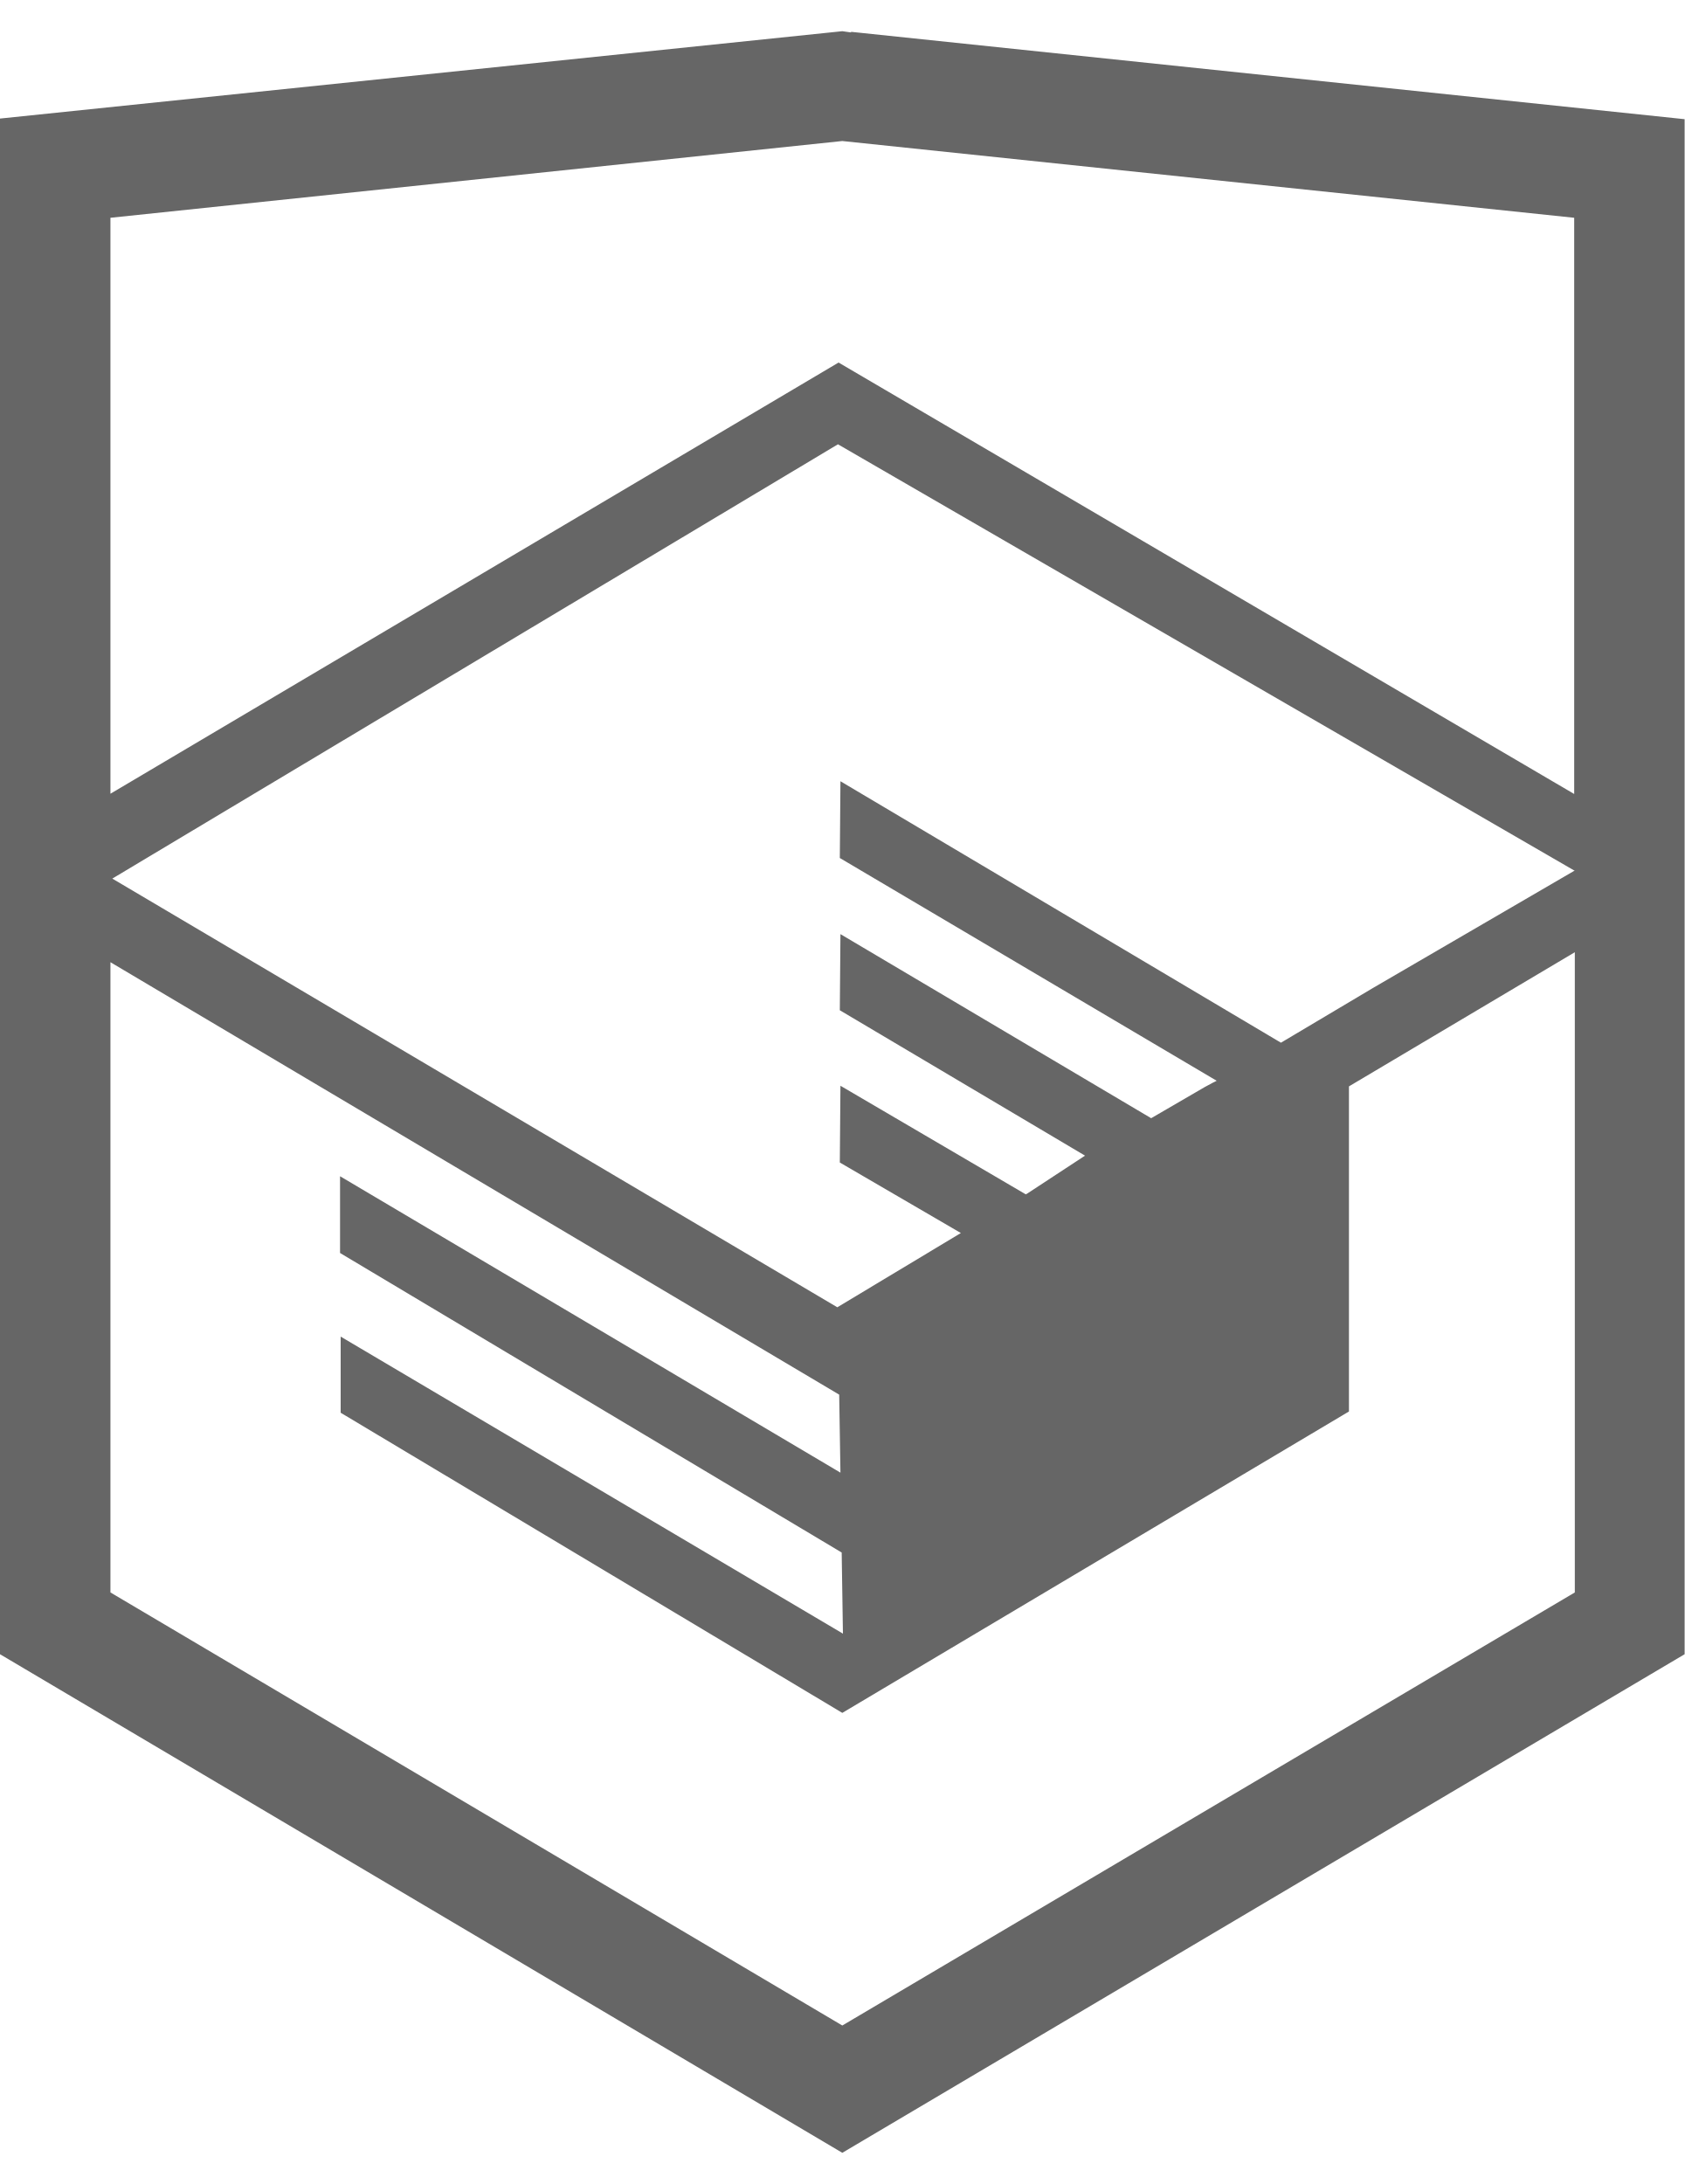
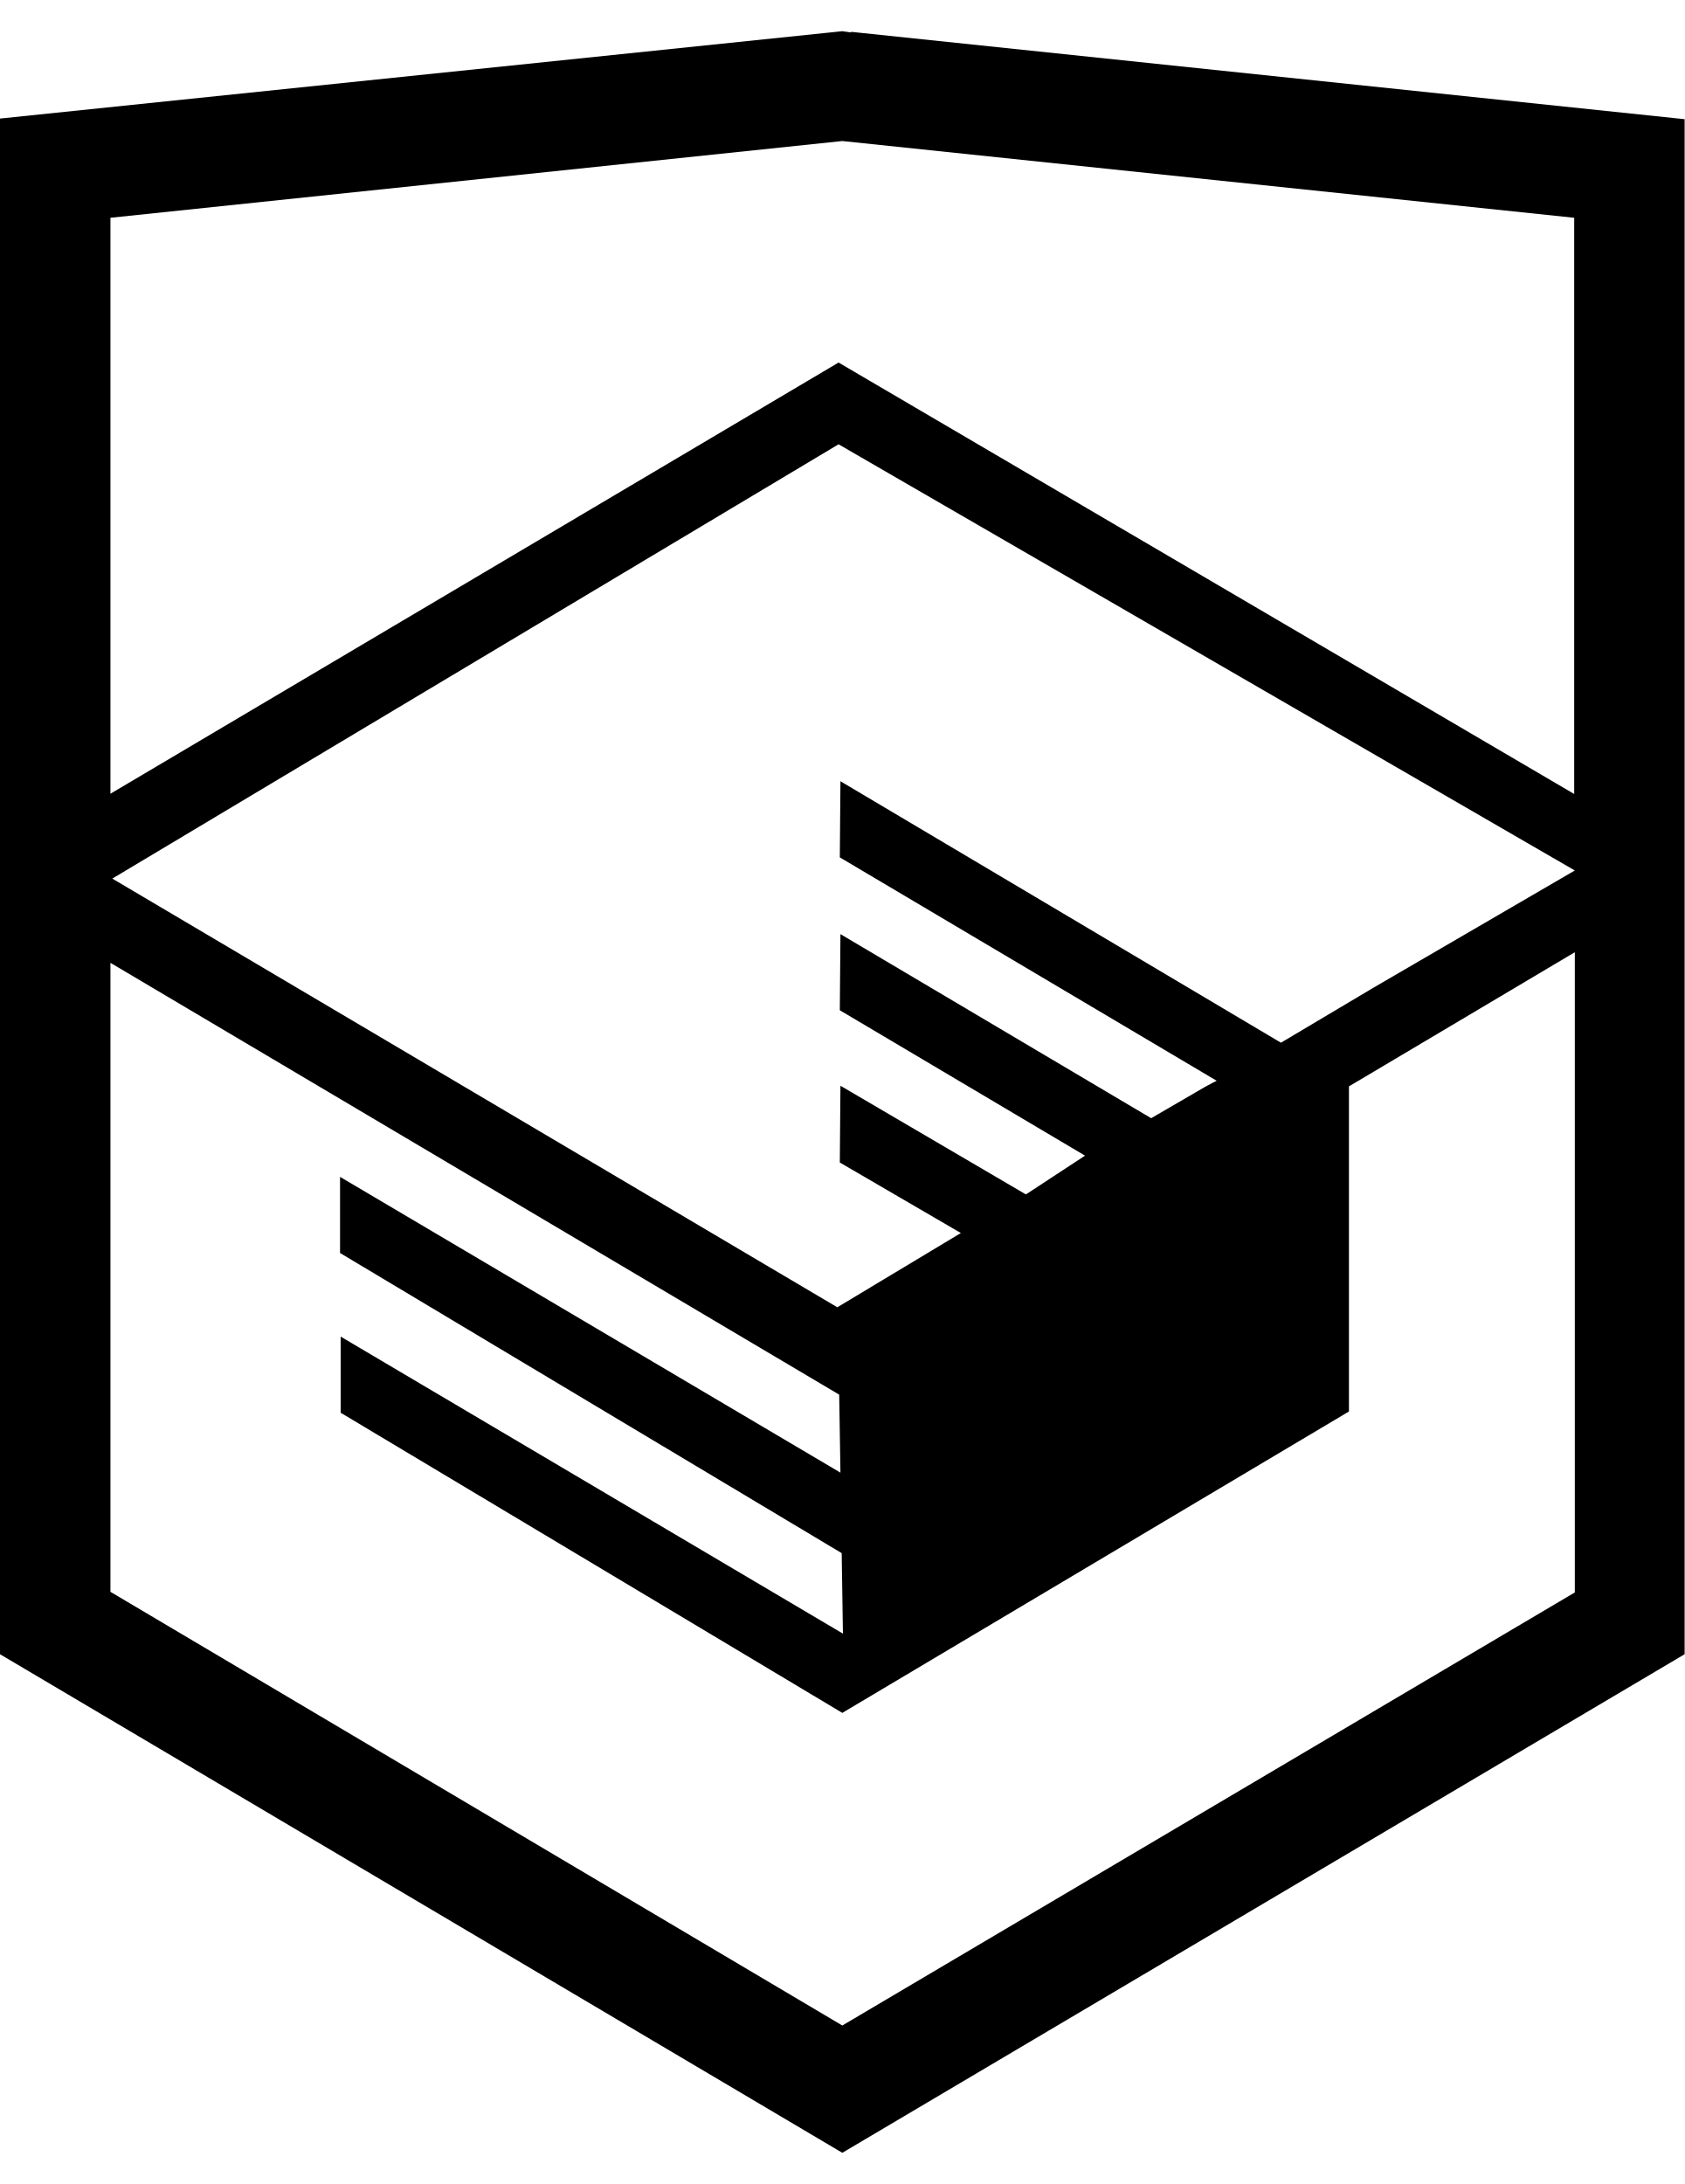
- <svg xmlns="http://www.w3.org/2000/svg" viewBox="0 0 27 35" fill="none">
-   <path d="m13.64.52-.14-.02-13.5 1.4v24.61l13.5 7.99 13.5-7.99v-24.6l-13.36-1.4Zm11.6 25-11.74 6.94-11.73-6.94v-10.1l11.68 6.93.02 1.25-8.02-4.75v1.23l8.04 4.8.02 1.3-8.05-4.76v1.22l8.04 4.81 8.12-4.83v-5.21l3.62-2.15v10.26Zm0-11.57-3.23 1.88-1.48.88-7.06-4.19-.01 1.23 6.04 3.57-.06.03-.13.07-.86.5-4.98-2.95-.01 1.22 3.93 2.33-.93.61-.02.01-2.97-1.74-.01 1.23 1.94 1.13-1.98 1.19-11.62-6.87 11.63-6.96 11.8 6.83Zm0-1.22-11.8-6.92-11.67 6.91v-9.23l11.73-1.23 11.73 1.23v9.24Z" fill="#666" />
+ <svg xmlns="http://www.w3.org/2000/svg" viewBox="0 0 27 35">
+   <path d="m13.64.52-.14-.02-13.5 1.4v24.61l13.5 7.99 13.5-7.99v-24.6l-13.36-1.4Zm11.6 25-11.74 6.94-11.73-6.95v-10.08l11.68 6.92.02 1.25-8.02-4.74v1.22l8.04 4.81.02 1.29-8.05-4.76v1.22l8.04 4.81 8.12-4.83v-5.21l3.62-2.15v10.26Zm0-11.57-3.23 1.88-1.48.88-7.06-4.19-.01 1.22 6.04 3.58-.06.03-.13.07-.86.5-4.98-2.95-.01 1.22 3.93 2.33-.93.61-.02.01-2.97-1.74-.01 1.23 1.94 1.13-1.98 1.19-11.62-6.87 11.64-6.96 11.8 6.83Zm0-1.22-11.8-6.92-11.67 6.91v-9.23l11.73-1.23 11.73 1.23v9.24Z" />
</svg>
